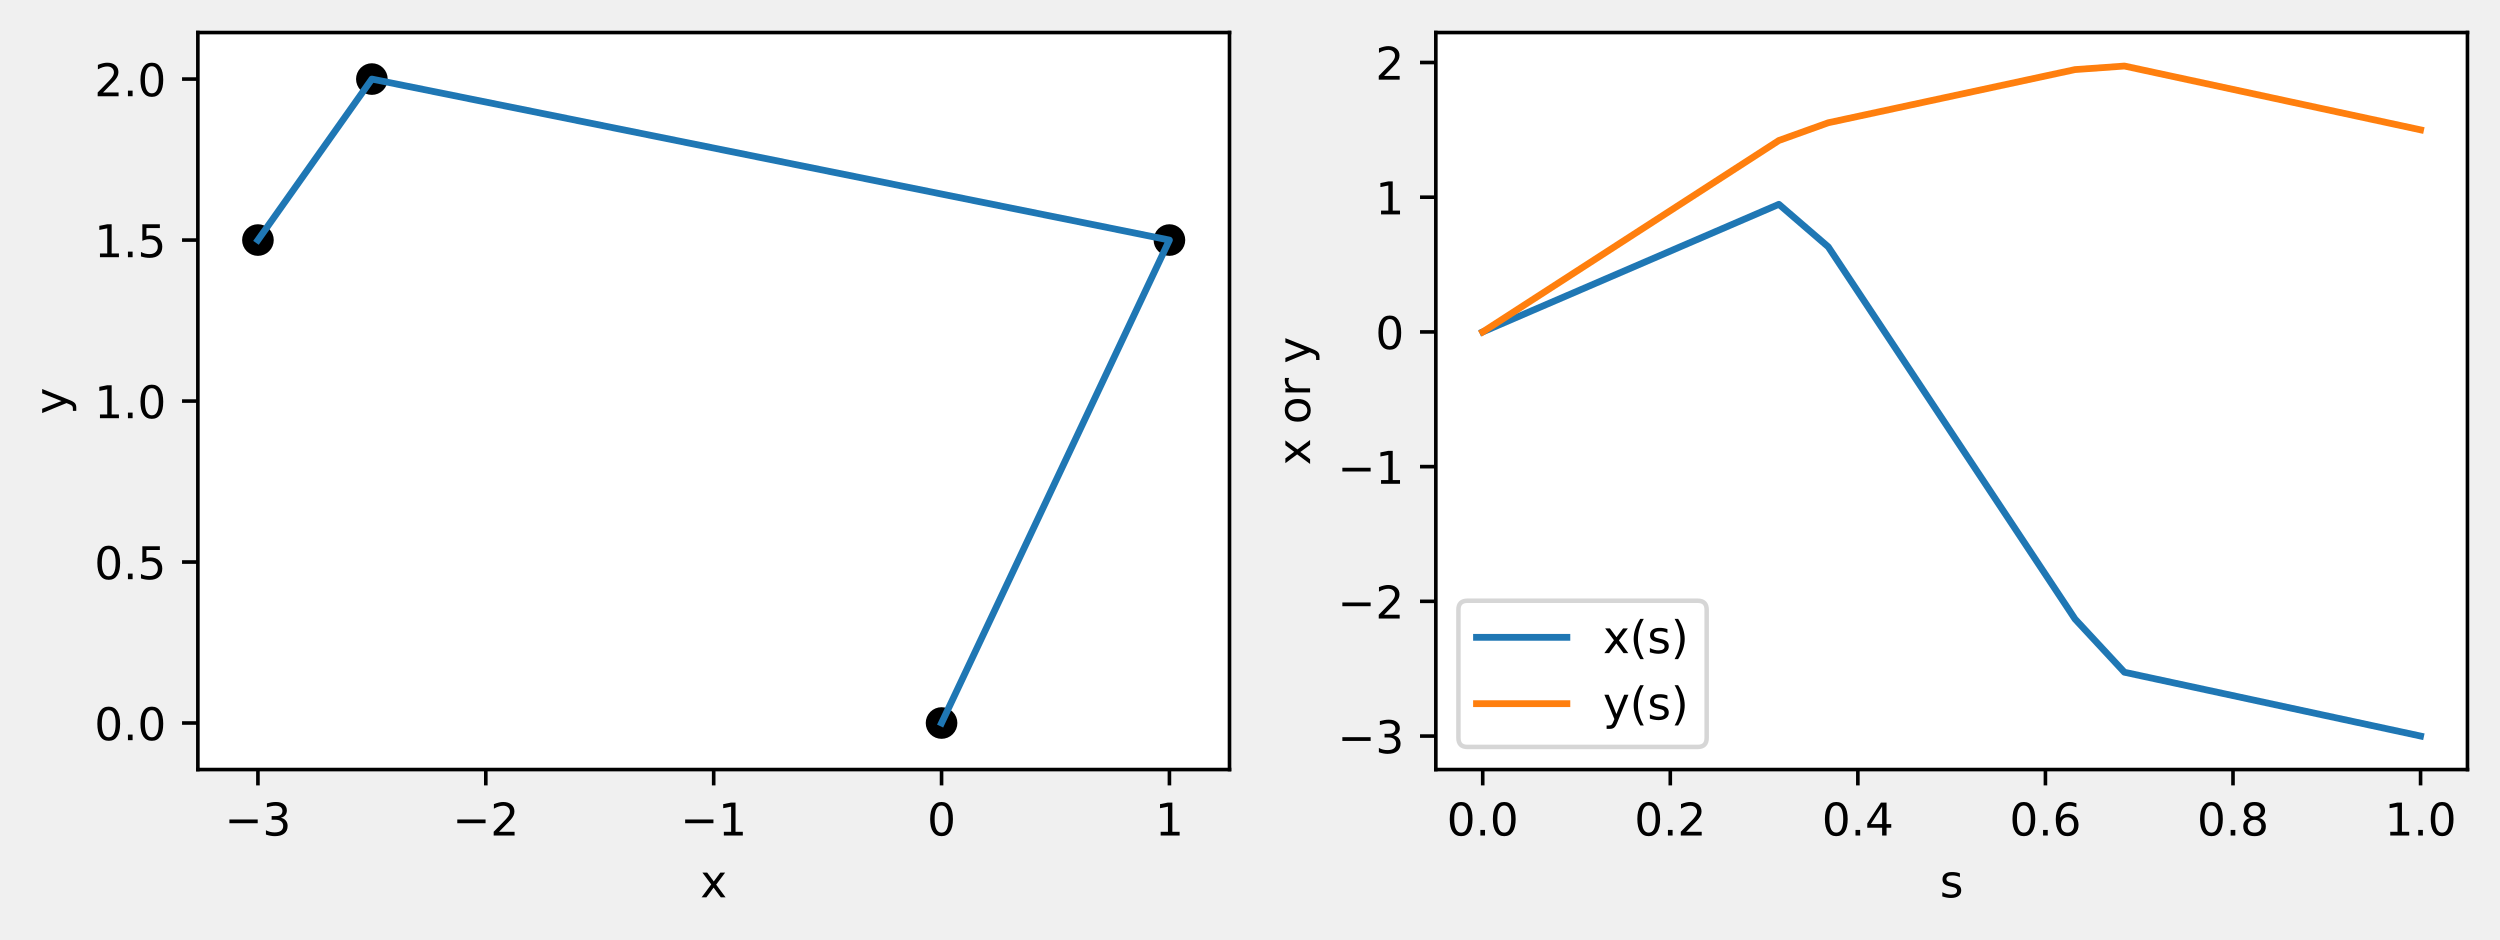
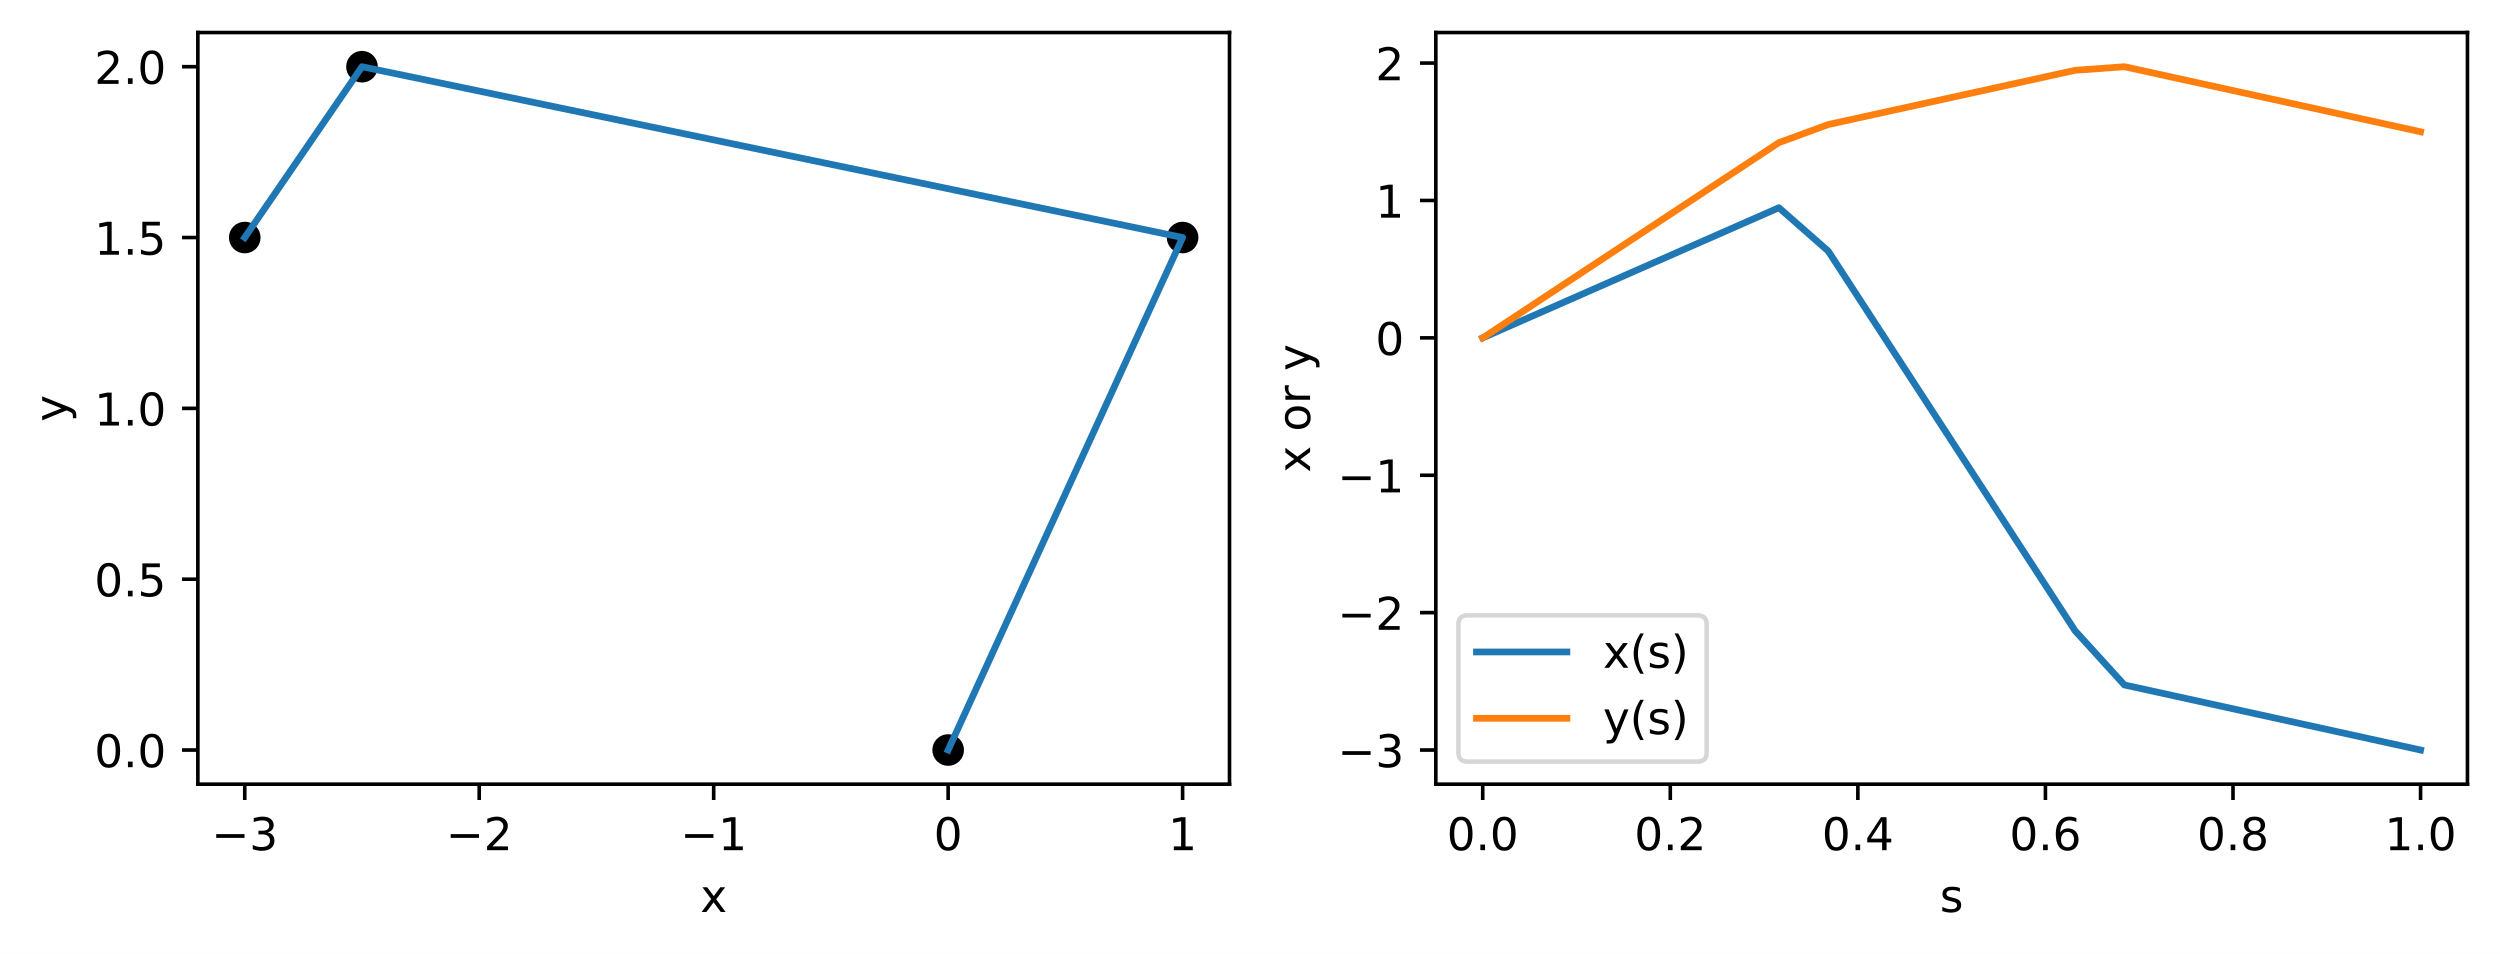
- <svg xmlns="http://www.w3.org/2000/svg" xmlns:xlink="http://www.w3.org/1999/xlink" height="207.836pt" version="1.1" viewBox="0 0 553.181 207.836" width="553.181pt">
+ <svg xmlns="http://www.w3.org/2000/svg" xmlns:xlink="http://www.w3.org/1999/xlink" width="553.181pt" height="211.076pt" viewBox="0 0 553.181 211.076" version="1.1">
  <defs>
-     <style type="text/css">
- *{stroke-linecap:butt;stroke-linejoin:round;}
-   </style>
+     <style type="text/css">*{stroke-linejoin: round; stroke-linecap: butt}</style>
  </defs>
  <g id="figure_1">
    <g id="patch_1">
-       <path d="M 0 207.836  L 553.181 207.836  L 553.181 0  L 0 0  z " style="fill:none;" />
+       <path d="M 0 211.076  L 553.181 211.076  L 553.181 0  L 0 0  z " style="fill: #ffffff" />
    </g>
    <g id="axes_1">
      <g id="patch_2">
-         <path d="M 43.781 170.28  L 272.054 170.28  L 272.054 7.2  L 43.781 7.2  z " style="fill:#ffffff;" />
+         <path d="M 43.781 173.52  L 272.054 173.52  L 272.054 7.2  L 43.781 7.2  z " style="fill: #ffffff" />
      </g>
      <g id="PathCollection_1">
        <defs>
-           <path d="M 0 3  C 0.796 3 1.559 2.684 2.121 2.121  C 2.684 1.559 3 0.796 3 0  C 3 -0.796 2.684 -1.559 2.121 -2.121  C 1.559 -2.684 0.796 -3 0 -3  C -0.796 -3 -1.559 -2.684 -2.121 -2.121  C -2.684 -1.559 -3 -0.796 -3 0  C -3 0.796 -2.684 1.559 -2.121 2.121  C -1.559 2.684 -0.796 3 0 3  z " id="m37e424d1fc" style="stroke:#000000;" />
+           <path id="ma2a7841dc5" d="M 0 3  C 0.796 3 1.559 2.684 2.121 2.121  C 2.684 1.559 3 0.796 3 0  C 3 -0.796 2.684 -1.559 2.121 -2.121  C 1.559 -2.684 0.796 -3 0 -3  C -0.796 -3 -1.559 -2.684 -2.121 -2.121  C -2.684 -1.559 -3 -0.796 -3 0  C -3 0.796 -2.684 1.559 -2.121 2.121  C -1.559 2.684 -0.796 3 0 3  z " style="stroke: #000000" />
        </defs>
-         <g clip-path="url(#p7d265a33b2)">
-           <use style="stroke:#000000;" x="208.34" xlink:href="#m37e424d1fc" y="159.984" />
-           <use style="stroke:#000000;" x="258.762" xlink:href="#m37e424d1fc" y="53.118" />
-           <use style="stroke:#000000;" x="82.284" xlink:href="#m37e424d1fc" y="17.496" />
-           <use style="stroke:#000000;" x="57.073" xlink:href="#m37e424d1fc" y="53.118" />
+         <g clip-path="url(#pcc281d1d67)">
+           <use xlink:href="#ma2a7841dc5" x="209.798" y="165.96" style="stroke: #000000" />
+           <use xlink:href="#ma2a7841dc5" x="261.678" y="52.56" style="stroke: #000000" />
+           <use xlink:href="#ma2a7841dc5" x="80.097" y="14.76" style="stroke: #000000" />
+           <use xlink:href="#ma2a7841dc5" x="54.157" y="52.56" style="stroke: #000000" />
        </g>
      </g>
      <g id="matplotlib.axis_1">
        <g id="xtick_1">
          <g id="line2d_1">
            <defs>
-               <path d="M 0 0  L 0 3.5  " id="mf4e2b5bff9" style="stroke:#000000;stroke-width:0.8;" />
-             </defs>
-             <g>
-               <use style="stroke:#000000;stroke-width:0.8;" x="57.073" xlink:href="#mf4e2b5bff9" y="170.28" />
+               <path id="m3ec7428c2c" d="M 0 0  L 0 3.5  " style="stroke: #000000; stroke-width: 0.8" />
+             </defs>
+             <g>
+               <use xlink:href="#m3ec7428c2c" x="54.157" y="173.52" style="stroke: #000000; stroke-width: 0.8" />
            </g>
          </g>
          <g id="text_1">
-             <defs>
-               <path d="M 10.594 35.5  L 73.188 35.5  L 73.188 27.203  L 10.594 27.203  z " id="DejaVuSans-8722" />
-               <path d="M 40.578 39.312  Q 47.656 37.797 51.625 33  Q 55.609 28.219 55.609 21.188  Q 55.609 10.406 48.188 4.484  Q 40.766 -1.422 27.094 -1.422  Q 22.516 -1.422 17.656 -0.516  Q 12.797 0.391 7.625 2.203  L 7.625 11.719  Q 11.719 9.328 16.594 8.109  Q 21.484 6.891 26.812 6.891  Q 36.078 6.891 40.938 10.547  Q 45.797 14.203 45.797 21.188  Q 45.797 27.641 41.281 31.266  Q 36.766 34.906 28.719 34.906  L 20.219 34.906  L 20.219 43.016  L 29.109 43.016  Q 36.375 43.016 40.234 45.922  Q 44.094 48.828 44.094 54.297  Q 44.094 59.906 40.109 62.906  Q 36.141 65.922 28.719 65.922  Q 24.656 65.922 20.016 65.031  Q 15.375 64.156 9.812 62.312  L 9.812 71.094  Q 15.438 72.656 20.344 73.438  Q 25.25 74.219 29.594 74.219  Q 40.828 74.219 47.359 69.109  Q 53.906 64.016 53.906 55.328  Q 53.906 49.266 50.438 45.094  Q 46.969 40.922 40.578 39.312  z " id="DejaVuSans-51" />
-             </defs>
-             <g transform="translate(49.70189 184.8784)scale(0.1 -0.1)">
-               <use xlink:href="#DejaVuSans-8722" />
-               <use x="83.789" xlink:href="#DejaVuSans-51" />
+             <g transform="translate(46.78619 188.1184) scale(0.1 -0.1)">
+               <defs>
+                 <path id="DejaVuSans-2212" d="M 678 2272  L 4684 2272  L 4684 1741  L 678 1741  L 678 2272  z " transform="scale(0.015625)" />
+                 <path id="DejaVuSans-33" d="M 2597 2516  Q 3050 2419 3304 2112  Q 3559 1806 3559 1356  Q 3559 666 3084 287  Q 2609 -91 1734 -91  Q 1441 -91 1130 -33  Q 819 25 488 141  L 488 750  Q 750 597 1062 519  Q 1375 441 1716 441  Q 2309 441 2620 675  Q 2931 909 2931 1356  Q 2931 1769 2642 2001  Q 2353 2234 1838 2234  L 1294 2234  L 1294 2753  L 1863 2753  Q 2328 2753 2575 2939  Q 2822 3125 2822 3475  Q 2822 3834 2567 4026  Q 2313 4219 1838 4219  Q 1578 4219 1281 4162  Q 984 4106 628 3988  L 628 4550  Q 988 4650 1302 4700  Q 1616 4750 1894 4750  Q 2613 4750 3031 4423  Q 3450 4097 3450 3541  Q 3450 3153 3228 2886  Q 3006 2619 2597 2516  z " transform="scale(0.015625)" />
+               </defs>
+               <use xlink:href="#DejaVuSans-2212" />
+               <use xlink:href="#DejaVuSans-33" x="83.789" />
            </g>
          </g>
        </g>
        <g id="xtick_2">
          <g id="line2d_2">
            <g>
-               <use style="stroke:#000000;stroke-width:0.8;" x="107.495" xlink:href="#mf4e2b5bff9" y="170.28" />
+               <use xlink:href="#m3ec7428c2c" x="106.037" y="173.52" style="stroke: #000000; stroke-width: 0.8" />
            </g>
          </g>
          <g id="text_2">
-             <defs>
-               <path d="M 19.188 8.297  L 53.609 8.297  L 53.609 0  L 7.328 0  L 7.328 8.297  Q 12.938 14.109 22.625 23.891  Q 32.328 33.688 34.812 36.531  Q 39.547 41.844 41.422 45.531  Q 43.312 49.219 43.312 52.781  Q 43.312 58.594 39.234 62.25  Q 35.156 65.922 28.609 65.922  Q 23.969 65.922 18.812 64.312  Q 13.672 62.703 7.812 59.422  L 7.812 69.391  Q 13.766 71.781 18.938 73  Q 24.125 74.219 28.422 74.219  Q 39.75 74.219 46.484 68.547  Q 53.219 62.891 53.219 53.422  Q 53.219 48.922 51.531 44.891  Q 49.859 40.875 45.406 35.406  Q 44.188 33.984 37.641 27.219  Q 31.109 20.453 19.188 8.297  z " id="DejaVuSans-50" />
-             </defs>
-             <g transform="translate(100.1242 184.8784)scale(0.1 -0.1)">
-               <use xlink:href="#DejaVuSans-8722" />
-               <use x="83.789" xlink:href="#DejaVuSans-50" />
+             <g transform="translate(98.66635 188.1184) scale(0.1 -0.1)">
+               <defs>
+                 <path id="DejaVuSans-32" d="M 1228 531  L 3431 531  L 3431 0  L 469 0  L 469 531  Q 828 903 1448 1529  Q 2069 2156 2228 2338  Q 2531 2678 2651 2914  Q 2772 3150 2772 3378  Q 2772 3750 2511 3984  Q 2250 4219 1831 4219  Q 1534 4219 1204 4116  Q 875 4013 500 3803  L 500 4441  Q 881 4594 1212 4672  Q 1544 4750 1819 4750  Q 2544 4750 2975 4387  Q 3406 4025 3406 3419  Q 3406 3131 3298 2873  Q 3191 2616 2906 2266  Q 2828 2175 2409 1742  Q 1991 1309 1228 531  z " transform="scale(0.015625)" />
+               </defs>
+               <use xlink:href="#DejaVuSans-2212" />
+               <use xlink:href="#DejaVuSans-32" x="83.789" />
            </g>
          </g>
        </g>
        <g id="xtick_3">
          <g id="line2d_3">
            <g>
-               <use style="stroke:#000000;stroke-width:0.8;" x="157.918" xlink:href="#mf4e2b5bff9" y="170.28" />
+               <use xlink:href="#m3ec7428c2c" x="157.918" y="173.52" style="stroke: #000000; stroke-width: 0.8" />
            </g>
          </g>
          <g id="text_3">
-             <defs>
-               <path d="M 12.406 8.297  L 28.516 8.297  L 28.516 63.922  L 10.984 60.406  L 10.984 69.391  L 28.422 72.906  L 38.281 72.906  L 38.281 8.297  L 54.391 8.297  L 54.391 0  L 12.406 0  z " id="DejaVuSans-49" />
-             </defs>
-             <g transform="translate(150.5465 184.8784)scale(0.1 -0.1)">
-               <use xlink:href="#DejaVuSans-8722" />
-               <use x="83.789" xlink:href="#DejaVuSans-49" />
+             <g transform="translate(150.5465 188.1184) scale(0.1 -0.1)">
+               <defs>
+                 <path id="DejaVuSans-31" d="M 794 531  L 1825 531  L 1825 4091  L 703 3866  L 703 4441  L 1819 4666  L 2450 4666  L 2450 531  L 3481 531  L 3481 0  L 794 0  L 794 531  z " transform="scale(0.015625)" />
+               </defs>
+               <use xlink:href="#DejaVuSans-2212" />
+               <use xlink:href="#DejaVuSans-31" x="83.789" />
            </g>
          </g>
        </g>
        <g id="xtick_4">
          <g id="line2d_4">
            <g>
-               <use style="stroke:#000000;stroke-width:0.8;" x="208.34" xlink:href="#mf4e2b5bff9" y="170.28" />
+               <use xlink:href="#m3ec7428c2c" x="209.798" y="173.52" style="stroke: #000000; stroke-width: 0.8" />
            </g>
          </g>
          <g id="text_4">
-             <defs>
-               <path d="M 31.781 66.406  Q 24.172 66.406 20.328 58.906  Q 16.5 51.422 16.5 36.375  Q 16.5 21.391 20.328 13.891  Q 24.172 6.391 31.781 6.391  Q 39.453 6.391 43.281 13.891  Q 47.125 21.391 47.125 36.375  Q 47.125 51.422 43.281 58.906  Q 39.453 66.406 31.781 66.406  z M 31.781 74.219  Q 44.047 74.219 50.516 64.516  Q 56.984 54.828 56.984 36.375  Q 56.984 17.969 50.516 8.266  Q 44.047 -1.422 31.781 -1.422  Q 19.531 -1.422 13.062 8.266  Q 6.594 17.969 6.594 36.375  Q 6.594 54.828 13.062 64.516  Q 19.531 74.219 31.781 74.219  z " id="DejaVuSans-48" />
-             </defs>
-             <g transform="translate(205.1587 184.8784)scale(0.1 -0.1)">
-               <use xlink:href="#DejaVuSans-48" />
+             <g transform="translate(206.6165 188.1184) scale(0.1 -0.1)">
+               <defs>
+                 <path id="DejaVuSans-30" d="M 2034 4250  Q 1547 4250 1301 3770  Q 1056 3291 1056 2328  Q 1056 1369 1301 889  Q 1547 409 2034 409  Q 2525 409 2770 889  Q 3016 1369 3016 2328  Q 3016 3291 2770 3770  Q 2525 4250 2034 4250  z M 2034 4750  Q 2819 4750 3233 4129  Q 3647 3509 3647 2328  Q 3647 1150 3233 529  Q 2819 -91 2034 -91  Q 1250 -91 836 529  Q 422 1150 422 2328  Q 422 3509 836 4129  Q 1250 4750 2034 4750  z " transform="scale(0.015625)" />
+               </defs>
+               <use xlink:href="#DejaVuSans-30" />
            </g>
          </g>
        </g>
        <g id="xtick_5">
          <g id="line2d_5">
            <g>
-               <use style="stroke:#000000;stroke-width:0.8;" x="258.762" xlink:href="#mf4e2b5bff9" y="170.28" />
+               <use xlink:href="#m3ec7428c2c" x="261.678" y="173.52" style="stroke: #000000; stroke-width: 0.8" />
            </g>
          </g>
          <g id="text_5">
-             <g transform="translate(255.581 184.8784)scale(0.1 -0.1)">
-               <use xlink:href="#DejaVuSans-49" />
+             <g transform="translate(258.4967 188.1184) scale(0.1 -0.1)">
+               <use xlink:href="#DejaVuSans-31" />
            </g>
          </g>
        </g>
        <g id="text_6">
-           <defs>
-             <path d="M 54.891 54.688  L 35.109 28.078  L 55.906 0  L 45.312 0  L 29.391 21.484  L 13.484 0  L 2.875 0  L 24.125 28.609  L 4.688 54.688  L 15.281 54.688  L 29.781 35.203  L 44.281 54.688  z " id="DejaVuSans-120" />
-           </defs>
-           <g transform="translate(154.9582 198.5566)scale(0.1 -0.1)">
-             <use xlink:href="#DejaVuSans-120" />
+           <g transform="translate(154.9582 201.7966) scale(0.1 -0.1)">
+             <defs>
+               <path id="DejaVuSans-78" d="M 3513 3500  L 2247 1797  L 3578 0  L 2900 0  L 1881 1375  L 863 0  L 184 0  L 1544 1831  L 300 3500  L 978 3500  L 1906 2253  L 2834 3500  L 3513 3500  z " transform="scale(0.015625)" />
+             </defs>
+             <use xlink:href="#DejaVuSans-78" />
          </g>
        </g>
      </g>
      <g id="matplotlib.axis_2">
        <g id="ytick_1">
          <g id="line2d_6">
            <defs>
-               <path d="M 0 0  L -3.5 0  " id="m9a346ccfd7" style="stroke:#000000;stroke-width:0.8;" />
-             </defs>
-             <g>
-               <use style="stroke:#000000;stroke-width:0.8;" x="43.781" xlink:href="#m9a346ccfd7" y="159.984" />
+               <path id="m998af1c665" d="M 0 0  L -3.5 0  " style="stroke: #000000; stroke-width: 0.8" />
+             </defs>
+             <g>
+               <use xlink:href="#m998af1c665" x="43.781" y="165.96" style="stroke: #000000; stroke-width: 0.8" />
            </g>
          </g>
          <g id="text_7">
-             <defs>
-               <path d="M 10.688 12.406  L 21 12.406  L 21 0  L 10.688 0  z " id="DejaVuSans-46" />
-             </defs>
-             <g transform="translate(20.87813 163.7832)scale(0.1 -0.1)">
-               <use xlink:href="#DejaVuSans-48" />
-               <use x="63.623" xlink:href="#DejaVuSans-46" />
-               <use x="95.41" xlink:href="#DejaVuSans-48" />
+             <g transform="translate(20.87813 169.7592) scale(0.1 -0.1)">
+               <defs>
+                 <path id="DejaVuSans-2e" d="M 684 794  L 1344 794  L 1344 0  L 684 0  L 684 794  z " transform="scale(0.015625)" />
+               </defs>
+               <use xlink:href="#DejaVuSans-30" />
+               <use xlink:href="#DejaVuSans-2e" x="63.623" />
+               <use xlink:href="#DejaVuSans-30" x="95.41" />
            </g>
          </g>
        </g>
        <g id="ytick_2">
          <g id="line2d_7">
            <g>
-               <use style="stroke:#000000;stroke-width:0.8;" x="43.781" xlink:href="#m9a346ccfd7" y="124.362" />
+               <use xlink:href="#m998af1c665" x="43.781" y="128.16" style="stroke: #000000; stroke-width: 0.8" />
            </g>
          </g>
          <g id="text_8">
-             <defs>
-               <path d="M 10.797 72.906  L 49.516 72.906  L 49.516 64.594  L 19.828 64.594  L 19.828 46.734  Q 21.969 47.469 24.109 47.828  Q 26.266 48.188 28.422 48.188  Q 40.625 48.188 47.75 41.5  Q 54.891 34.812 54.891 23.391  Q 54.891 11.625 47.562 5.094  Q 40.234 -1.422 26.906 -1.422  Q 22.312 -1.422 17.547 -0.641  Q 12.797 0.141 7.719 1.703  L 7.719 11.625  Q 12.109 9.234 16.797 8.062  Q 21.484 6.891 26.703 6.891  Q 35.156 6.891 40.078 11.328  Q 45.016 15.766 45.016 23.391  Q 45.016 31 40.078 35.438  Q 35.156 39.891 26.703 39.891  Q 22.75 39.891 18.812 39.016  Q 14.891 38.141 10.797 36.281  z " id="DejaVuSans-53" />
-             </defs>
-             <g transform="translate(20.87813 128.1612)scale(0.1 -0.1)">
-               <use xlink:href="#DejaVuSans-48" />
-               <use x="63.623" xlink:href="#DejaVuSans-46" />
-               <use x="95.41" xlink:href="#DejaVuSans-53" />
+             <g transform="translate(20.87813 131.9592) scale(0.1 -0.1)">
+               <defs>
+                 <path id="DejaVuSans-35" d="M 691 4666  L 3169 4666  L 3169 4134  L 1269 4134  L 1269 2991  Q 1406 3038 1543 3061  Q 1681 3084 1819 3084  Q 2600 3084 3056 2656  Q 3513 2228 3513 1497  Q 3513 744 3044 326  Q 2575 -91 1722 -91  Q 1428 -91 1123 -41  Q 819 9 494 109  L 494 744  Q 775 591 1075 516  Q 1375 441 1709 441  Q 2250 441 2565 725  Q 2881 1009 2881 1497  Q 2881 1984 2565 2268  Q 2250 2553 1709 2553  Q 1456 2553 1204 2497  Q 953 2441 691 2322  L 691 4666  z " transform="scale(0.015625)" />
+               </defs>
+               <use xlink:href="#DejaVuSans-30" />
+               <use xlink:href="#DejaVuSans-2e" x="63.623" />
+               <use xlink:href="#DejaVuSans-35" x="95.41" />
            </g>
          </g>
        </g>
        <g id="ytick_3">
          <g id="line2d_8">
            <g>
-               <use style="stroke:#000000;stroke-width:0.8;" x="43.781" xlink:href="#m9a346ccfd7" y="88.74" />
+               <use xlink:href="#m998af1c665" x="43.781" y="90.36" style="stroke: #000000; stroke-width: 0.8" />
            </g>
          </g>
          <g id="text_9">
-             <g transform="translate(20.87813 92.53922)scale(0.1 -0.1)">
-               <use xlink:href="#DejaVuSans-49" />
-               <use x="63.623" xlink:href="#DejaVuSans-46" />
-               <use x="95.41" xlink:href="#DejaVuSans-48" />
+             <g transform="translate(20.87813 94.15922) scale(0.1 -0.1)">
+               <use xlink:href="#DejaVuSans-31" />
+               <use xlink:href="#DejaVuSans-2e" x="63.623" />
+               <use xlink:href="#DejaVuSans-30" x="95.41" />
            </g>
          </g>
        </g>
        <g id="ytick_4">
          <g id="line2d_9">
            <g>
-               <use style="stroke:#000000;stroke-width:0.8;" x="43.781" xlink:href="#m9a346ccfd7" y="53.118" />
+               <use xlink:href="#m998af1c665" x="43.781" y="52.56" style="stroke: #000000; stroke-width: 0.8" />
            </g>
          </g>
          <g id="text_10">
-             <g transform="translate(20.87813 56.91724)scale(0.1 -0.1)">
-               <use xlink:href="#DejaVuSans-49" />
-               <use x="63.623" xlink:href="#DejaVuSans-46" />
-               <use x="95.41" xlink:href="#DejaVuSans-53" />
+             <g transform="translate(20.87813 56.35922) scale(0.1 -0.1)">
+               <use xlink:href="#DejaVuSans-31" />
+               <use xlink:href="#DejaVuSans-2e" x="63.623" />
+               <use xlink:href="#DejaVuSans-35" x="95.41" />
            </g>
          </g>
        </g>
        <g id="ytick_5">
          <g id="line2d_10">
            <g>
-               <use style="stroke:#000000;stroke-width:0.8;" x="43.781" xlink:href="#m9a346ccfd7" y="17.496" />
+               <use xlink:href="#m998af1c665" x="43.781" y="14.76" style="stroke: #000000; stroke-width: 0.8" />
            </g>
          </g>
          <g id="text_11">
-             <g transform="translate(20.87813 21.29526)scale(0.1 -0.1)">
-               <use xlink:href="#DejaVuSans-50" />
-               <use x="63.623" xlink:href="#DejaVuSans-46" />
-               <use x="95.41" xlink:href="#DejaVuSans-48" />
+             <g transform="translate(20.87813 18.55922) scale(0.1 -0.1)">
+               <use xlink:href="#DejaVuSans-32" />
+               <use xlink:href="#DejaVuSans-2e" x="63.623" />
+               <use xlink:href="#DejaVuSans-30" x="95.41" />
            </g>
          </g>
        </g>
        <g id="text_12">
-           <defs>
-             <path d="M 32.172 -5.078  Q 28.375 -14.844 24.75 -17.812  Q 21.141 -20.797 15.094 -20.797  L 7.906 -20.797  L 7.906 -13.281  L 13.188 -13.281  Q 16.891 -13.281 18.938 -11.516  Q 21 -9.766 23.484 -3.219  L 25.094 0.875  L 2.984 54.688  L 12.5 54.688  L 29.594 11.922  L 46.688 54.688  L 56.203 54.688  z " id="DejaVuSans-121" />
-           </defs>
-           <g transform="translate(14.79844 91.69938)rotate(-90)scale(0.1 -0.1)">
-             <use xlink:href="#DejaVuSans-121" />
+           <g transform="translate(14.79844 93.31937) rotate(-90) scale(0.1 -0.1)">
+             <defs>
+               <path id="DejaVuSans-79" d="M 2059 -325  Q 1816 -950 1584 -1140  Q 1353 -1331 966 -1331  L 506 -1331  L 506 -850  L 844 -850  Q 1081 -850 1212 -737  Q 1344 -625 1503 -206  L 1606 56  L 191 3500  L 800 3500  L 1894 763  L 2988 3500  L 3597 3500  L 2059 -325  z " transform="scale(0.015625)" />
+             </defs>
+             <use xlink:href="#DejaVuSans-79" />
          </g>
        </g>
      </g>
      <g id="line2d_11">
-         <path clip-path="url(#p7d265a33b2)" d="M 208.34 159.984  L 258.762 53.118  L 82.284 17.496  L 57.073 53.118  " style="fill:none;stroke:#1f77b4;stroke-linecap:square;stroke-width:1.5;" />
+         <path d="M 209.798 165.96  L 261.678 52.56  L 80.097 14.76  L 54.157 52.56  " clip-path="url(#pcc281d1d67)" style="fill: none; stroke: #1f77b4; stroke-width: 1.5; stroke-linecap: square" />
      </g>
      <g id="patch_3">
-         <path d="M 43.781 170.28  L 43.781 7.2  " style="fill:none;stroke:#000000;stroke-linecap:square;stroke-linejoin:miter;stroke-width:0.8;" />
+         <path d="M 43.781 173.52  L 43.781 7.2  " style="fill: none; stroke: #000000; stroke-width: 0.8; stroke-linejoin: miter; stroke-linecap: square" />
      </g>
      <g id="patch_4">
-         <path d="M 272.054 170.28  L 272.054 7.2  " style="fill:none;stroke:#000000;stroke-linecap:square;stroke-linejoin:miter;stroke-width:0.8;" />
+         <path d="M 272.054 173.52  L 272.054 7.2  " style="fill: none; stroke: #000000; stroke-width: 0.8; stroke-linejoin: miter; stroke-linecap: square" />
      </g>
      <g id="patch_5">
-         <path d="M 43.781 170.28  L 272.054 170.28  " style="fill:none;stroke:#000000;stroke-linecap:square;stroke-linejoin:miter;stroke-width:0.8;" />
+         <path d="M 43.781 173.52  L 272.054 173.52  " style="fill: none; stroke: #000000; stroke-width: 0.8; stroke-linejoin: miter; stroke-linecap: square" />
      </g>
      <g id="patch_6">
-         <path d="M 43.781 7.2  L 272.054 7.2  " style="fill:none;stroke:#000000;stroke-linecap:square;stroke-linejoin:miter;stroke-width:0.8;" />
+         <path d="M 43.781 7.2  L 272.054 7.2  " style="fill: none; stroke: #000000; stroke-width: 0.8; stroke-linejoin: miter; stroke-linecap: square" />
      </g>
    </g>
    <g id="axes_2">
      <g id="patch_7">
-         <path d="M 317.709 170.28  L 545.981 170.28  L 545.981 7.2  L 317.709 7.2  z " style="fill:#ffffff;" />
+         <path d="M 317.709 173.52  L 545.981 173.52  L 545.981 7.2  L 317.709 7.2  z " style="fill: #ffffff" />
      </g>
      <g id="matplotlib.axis_3">
        <g id="xtick_6">
          <g id="line2d_12">
            <g>
-               <use style="stroke:#000000;stroke-width:0.8;" x="328.085" xlink:href="#mf4e2b5bff9" y="170.28" />
+               <use xlink:href="#m3ec7428c2c" x="328.085" y="173.52" style="stroke: #000000; stroke-width: 0.8" />
            </g>
          </g>
          <g id="text_13">
-             <g transform="translate(320.133 184.8784)scale(0.1 -0.1)">
-               <use xlink:href="#DejaVuSans-48" />
-               <use x="63.623" xlink:href="#DejaVuSans-46" />
-               <use x="95.41" xlink:href="#DejaVuSans-48" />
+             <g transform="translate(320.133 188.1184) scale(0.1 -0.1)">
+               <use xlink:href="#DejaVuSans-30" />
+               <use xlink:href="#DejaVuSans-2e" x="63.623" />
+               <use xlink:href="#DejaVuSans-30" x="95.41" />
            </g>
          </g>
        </g>
        <g id="xtick_7">
          <g id="line2d_13">
            <g>
-               <use style="stroke:#000000;stroke-width:0.8;" x="369.589" xlink:href="#mf4e2b5bff9" y="170.28" />
+               <use xlink:href="#m3ec7428c2c" x="369.589" y="173.52" style="stroke: #000000; stroke-width: 0.8" />
            </g>
          </g>
          <g id="text_14">
-             <g transform="translate(361.6371 184.8784)scale(0.1 -0.1)">
-               <use xlink:href="#DejaVuSans-48" />
-               <use x="63.623" xlink:href="#DejaVuSans-46" />
-               <use x="95.41" xlink:href="#DejaVuSans-50" />
+             <g transform="translate(361.6371 188.1184) scale(0.1 -0.1)">
+               <use xlink:href="#DejaVuSans-30" />
+               <use xlink:href="#DejaVuSans-2e" x="63.623" />
+               <use xlink:href="#DejaVuSans-32" x="95.41" />
            </g>
          </g>
        </g>
        <g id="xtick_8">
          <g id="line2d_14">
            <g>
-               <use style="stroke:#000000;stroke-width:0.8;" x="411.093" xlink:href="#mf4e2b5bff9" y="170.28" />
+               <use xlink:href="#m3ec7428c2c" x="411.093" y="173.52" style="stroke: #000000; stroke-width: 0.8" />
            </g>
          </g>
          <g id="text_15">
-             <defs>
-               <path d="M 37.797 64.312  L 12.891 25.391  L 37.797 25.391  z M 35.203 72.906  L 47.609 72.906  L 47.609 25.391  L 58.016 25.391  L 58.016 17.188  L 47.609 17.188  L 47.609 0  L 37.797 0  L 37.797 17.188  L 4.891 17.188  L 4.891 26.703  z " id="DejaVuSans-52" />
-             </defs>
-             <g transform="translate(403.1413 184.8784)scale(0.1 -0.1)">
-               <use xlink:href="#DejaVuSans-48" />
-               <use x="63.623" xlink:href="#DejaVuSans-46" />
-               <use x="95.41" xlink:href="#DejaVuSans-52" />
+             <g transform="translate(403.1413 188.1184) scale(0.1 -0.1)">
+               <defs>
+                 <path id="DejaVuSans-34" d="M 2419 4116  L 825 1625  L 2419 1625  L 2419 4116  z M 2253 4666  L 3047 4666  L 3047 1625  L 3713 1625  L 3713 1100  L 3047 1100  L 3047 0  L 2419 0  L 2419 1100  L 313 1100  L 313 1709  L 2253 4666  z " transform="scale(0.015625)" />
+               </defs>
+               <use xlink:href="#DejaVuSans-30" />
+               <use xlink:href="#DejaVuSans-2e" x="63.623" />
+               <use xlink:href="#DejaVuSans-34" x="95.41" />
            </g>
          </g>
        </g>
        <g id="xtick_9">
          <g id="line2d_15">
            <g>
-               <use style="stroke:#000000;stroke-width:0.8;" x="452.597" xlink:href="#mf4e2b5bff9" y="170.28" />
+               <use xlink:href="#m3ec7428c2c" x="452.597" y="173.52" style="stroke: #000000; stroke-width: 0.8" />
            </g>
          </g>
          <g id="text_16">
-             <defs>
-               <path d="M 33.016 40.375  Q 26.375 40.375 22.484 35.828  Q 18.609 31.297 18.609 23.391  Q 18.609 15.531 22.484 10.953  Q 26.375 6.391 33.016 6.391  Q 39.656 6.391 43.531 10.953  Q 47.406 15.531 47.406 23.391  Q 47.406 31.297 43.531 35.828  Q 39.656 40.375 33.016 40.375  z M 52.594 71.297  L 52.594 62.312  Q 48.875 64.062 45.094 64.984  Q 41.312 65.922 37.594 65.922  Q 27.828 65.922 22.672 59.328  Q 17.531 52.734 16.797 39.406  Q 19.672 43.656 24.016 45.922  Q 28.375 48.188 33.594 48.188  Q 44.578 48.188 50.953 41.516  Q 57.328 34.859 57.328 23.391  Q 57.328 12.156 50.688 5.359  Q 44.047 -1.422 33.016 -1.422  Q 20.359 -1.422 13.672 8.266  Q 6.984 17.969 6.984 36.375  Q 6.984 53.656 15.188 63.938  Q 23.391 74.219 37.203 74.219  Q 40.922 74.219 44.703 73.484  Q 48.484 72.75 52.594 71.297  z " id="DejaVuSans-54" />
-             </defs>
-             <g transform="translate(444.6454 184.8784)scale(0.1 -0.1)">
-               <use xlink:href="#DejaVuSans-48" />
-               <use x="63.623" xlink:href="#DejaVuSans-46" />
-               <use x="95.41" xlink:href="#DejaVuSans-54" />
+             <g transform="translate(444.6454 188.1184) scale(0.1 -0.1)">
+               <defs>
+                 <path id="DejaVuSans-36" d="M 2113 2584  Q 1688 2584 1439 2293  Q 1191 2003 1191 1497  Q 1191 994 1439 701  Q 1688 409 2113 409  Q 2538 409 2786 701  Q 3034 994 3034 1497  Q 3034 2003 2786 2293  Q 2538 2584 2113 2584  z M 3366 4563  L 3366 3988  Q 3128 4100 2886 4159  Q 2644 4219 2406 4219  Q 1781 4219 1451 3797  Q 1122 3375 1075 2522  Q 1259 2794 1537 2939  Q 1816 3084 2150 3084  Q 2853 3084 3261 2657  Q 3669 2231 3669 1497  Q 3669 778 3244 343  Q 2819 -91 2113 -91  Q 1303 -91 875 529  Q 447 1150 447 2328  Q 447 3434 972 4092  Q 1497 4750 2381 4750  Q 2619 4750 2861 4703  Q 3103 4656 3366 4563  z " transform="scale(0.015625)" />
+               </defs>
+               <use xlink:href="#DejaVuSans-30" />
+               <use xlink:href="#DejaVuSans-2e" x="63.623" />
+               <use xlink:href="#DejaVuSans-36" x="95.41" />
            </g>
          </g>
        </g>
        <g id="xtick_10">
          <g id="line2d_16">
            <g>
-               <use style="stroke:#000000;stroke-width:0.8;" x="494.101" xlink:href="#mf4e2b5bff9" y="170.28" />
+               <use xlink:href="#m3ec7428c2c" x="494.101" y="173.52" style="stroke: #000000; stroke-width: 0.8" />
            </g>
          </g>
          <g id="text_17">
-             <defs>
-               <path d="M 31.781 34.625  Q 24.75 34.625 20.719 30.859  Q 16.703 27.094 16.703 20.516  Q 16.703 13.922 20.719 10.156  Q 24.75 6.391 31.781 6.391  Q 38.812 6.391 42.859 10.172  Q 46.922 13.969 46.922 20.516  Q 46.922 27.094 42.891 30.859  Q 38.875 34.625 31.781 34.625  z M 21.922 38.812  Q 15.578 40.375 12.031 44.719  Q 8.5 49.078 8.5 55.328  Q 8.5 64.062 14.719 69.141  Q 20.953 74.219 31.781 74.219  Q 42.672 74.219 48.875 69.141  Q 55.078 64.062 55.078 55.328  Q 55.078 49.078 51.531 44.719  Q 48 40.375 41.703 38.812  Q 48.828 37.156 52.797 32.312  Q 56.781 27.484 56.781 20.516  Q 56.781 9.906 50.312 4.234  Q 43.844 -1.422 31.781 -1.422  Q 19.734 -1.422 13.25 4.234  Q 6.781 9.906 6.781 20.516  Q 6.781 27.484 10.781 32.312  Q 14.797 37.156 21.922 38.812  z M 18.312 54.391  Q 18.312 48.734 21.844 45.562  Q 25.391 42.391 31.781 42.391  Q 38.141 42.391 41.719 45.562  Q 45.312 48.734 45.312 54.391  Q 45.312 60.062 41.719 63.234  Q 38.141 66.406 31.781 66.406  Q 25.391 66.406 21.844 63.234  Q 18.312 60.062 18.312 54.391  z " id="DejaVuSans-56" />
-             </defs>
-             <g transform="translate(486.1495 184.8784)scale(0.1 -0.1)">
-               <use xlink:href="#DejaVuSans-48" />
-               <use x="63.623" xlink:href="#DejaVuSans-46" />
-               <use x="95.41" xlink:href="#DejaVuSans-56" />
+             <g transform="translate(486.1495 188.1184) scale(0.1 -0.1)">
+               <defs>
+                 <path id="DejaVuSans-38" d="M 2034 2216  Q 1584 2216 1326 1975  Q 1069 1734 1069 1313  Q 1069 891 1326 650  Q 1584 409 2034 409  Q 2484 409 2743 651  Q 3003 894 3003 1313  Q 3003 1734 2745 1975  Q 2488 2216 2034 2216  z M 1403 2484  Q 997 2584 770 2862  Q 544 3141 544 3541  Q 544 4100 942 4425  Q 1341 4750 2034 4750  Q 2731 4750 3128 4425  Q 3525 4100 3525 3541  Q 3525 3141 3298 2862  Q 3072 2584 2669 2484  Q 3125 2378 3379 2068  Q 3634 1759 3634 1313  Q 3634 634 3220 271  Q 2806 -91 2034 -91  Q 1263 -91 848 271  Q 434 634 434 1313  Q 434 1759 690 2068  Q 947 2378 1403 2484  z M 1172 3481  Q 1172 3119 1398 2916  Q 1625 2713 2034 2713  Q 2441 2713 2670 2916  Q 2900 3119 2900 3481  Q 2900 3844 2670 4047  Q 2441 4250 2034 4250  Q 1625 4250 1398 4047  Q 1172 3844 1172 3481  z " transform="scale(0.015625)" />
+               </defs>
+               <use xlink:href="#DejaVuSans-30" />
+               <use xlink:href="#DejaVuSans-2e" x="63.623" />
+               <use xlink:href="#DejaVuSans-38" x="95.41" />
            </g>
          </g>
        </g>
        <g id="xtick_11">
          <g id="line2d_17">
            <g>
-               <use style="stroke:#000000;stroke-width:0.8;" x="535.605" xlink:href="#mf4e2b5bff9" y="170.28" />
+               <use xlink:href="#m3ec7428c2c" x="535.605" y="173.52" style="stroke: #000000; stroke-width: 0.8" />
            </g>
          </g>
          <g id="text_18">
-             <g transform="translate(527.6537 184.8784)scale(0.1 -0.1)">
-               <use xlink:href="#DejaVuSans-49" />
-               <use x="63.623" xlink:href="#DejaVuSans-46" />
-               <use x="95.41" xlink:href="#DejaVuSans-48" />
+             <g transform="translate(527.6537 188.1184) scale(0.1 -0.1)">
+               <use xlink:href="#DejaVuSans-31" />
+               <use xlink:href="#DejaVuSans-2e" x="63.623" />
+               <use xlink:href="#DejaVuSans-30" x="95.41" />
            </g>
          </g>
        </g>
        <g id="text_19">
-           <defs>
-             <path d="M 44.281 53.078  L 44.281 44.578  Q 40.484 46.531 36.375 47.5  Q 32.281 48.484 27.875 48.484  Q 21.188 48.484 17.844 46.438  Q 14.5 44.391 14.5 40.281  Q 14.5 37.156 16.891 35.375  Q 19.281 33.594 26.516 31.984  L 29.594 31.297  Q 39.156 29.25 43.188 25.516  Q 47.219 21.781 47.219 15.094  Q 47.219 7.469 41.188 3.016  Q 35.156 -1.422 24.609 -1.422  Q 20.219 -1.422 15.453 -0.562  Q 10.688 0.297 5.422 2  L 5.422 11.281  Q 10.406 8.688 15.234 7.391  Q 20.062 6.109 24.812 6.109  Q 31.156 6.109 34.562 8.281  Q 37.984 10.453 37.984 14.406  Q 37.984 18.062 35.516 20.016  Q 33.062 21.969 24.703 23.781  L 21.578 24.516  Q 13.234 26.266 9.516 29.906  Q 5.812 33.547 5.812 39.891  Q 5.812 47.609 11.281 51.797  Q 16.75 56 26.812 56  Q 31.781 56 36.172 55.266  Q 40.578 54.547 44.281 53.078  z " id="DejaVuSans-115" />
-           </defs>
-           <g transform="translate(429.2402 198.5566)scale(0.1 -0.1)">
-             <use xlink:href="#DejaVuSans-115" />
+           <g transform="translate(429.2402 201.7966) scale(0.1 -0.1)">
+             <defs>
+               <path id="DejaVuSans-73" d="M 2834 3397  L 2834 2853  Q 2591 2978 2328 3040  Q 2066 3103 1784 3103  Q 1356 3103 1142 2972  Q 928 2841 928 2578  Q 928 2378 1081 2264  Q 1234 2150 1697 2047  L 1894 2003  Q 2506 1872 2764 1633  Q 3022 1394 3022 966  Q 3022 478 2636 193  Q 2250 -91 1575 -91  Q 1294 -91 989 -36  Q 684 19 347 128  L 347 722  Q 666 556 975 473  Q 1284 391 1588 391  Q 1994 391 2212 530  Q 2431 669 2431 922  Q 2431 1156 2273 1281  Q 2116 1406 1581 1522  L 1381 1569  Q 847 1681 609 1914  Q 372 2147 372 2553  Q 372 3047 722 3315  Q 1072 3584 1716 3584  Q 2034 3584 2315 3537  Q 2597 3491 2834 3397  z " transform="scale(0.015625)" />
+             </defs>
+             <use xlink:href="#DejaVuSans-73" />
          </g>
        </g>
      </g>
      <g id="matplotlib.axis_4">
        <g id="ytick_6">
          <g id="line2d_18">
            <g>
-               <use style="stroke:#000000;stroke-width:0.8;" x="317.709" xlink:href="#m9a346ccfd7" y="162.867" />
+               <use xlink:href="#m998af1c665" x="317.709" y="165.96" style="stroke: #000000; stroke-width: 0.8" />
            </g>
          </g>
          <g id="text_20">
-             <g transform="translate(295.9663 166.6665)scale(0.1 -0.1)">
-               <use xlink:href="#DejaVuSans-8722" />
-               <use x="83.789" xlink:href="#DejaVuSans-51" />
+             <g transform="translate(295.9663 169.7592) scale(0.1 -0.1)">
+               <use xlink:href="#DejaVuSans-2212" />
+               <use xlink:href="#DejaVuSans-33" x="83.789" />
            </g>
          </g>
        </g>
        <g id="ytick_7">
          <g id="line2d_19">
            <g>
-               <use style="stroke:#000000;stroke-width:0.8;" x="317.709" xlink:href="#m9a346ccfd7" y="133.059" />
+               <use xlink:href="#m998af1c665" x="317.709" y="135.56" style="stroke: #000000; stroke-width: 0.8" />
            </g>
          </g>
          <g id="text_21">
-             <g transform="translate(295.9663 136.8587)scale(0.1 -0.1)">
-               <use xlink:href="#DejaVuSans-8722" />
-               <use x="83.789" xlink:href="#DejaVuSans-50" />
+             <g transform="translate(295.9663 139.3592) scale(0.1 -0.1)">
+               <use xlink:href="#DejaVuSans-2212" />
+               <use xlink:href="#DejaVuSans-32" x="83.789" />
            </g>
          </g>
        </g>
        <g id="ytick_8">
          <g id="line2d_20">
            <g>
-               <use style="stroke:#000000;stroke-width:0.8;" x="317.709" xlink:href="#m9a346ccfd7" y="103.252" />
+               <use xlink:href="#m998af1c665" x="317.709" y="105.16" style="stroke: #000000; stroke-width: 0.8" />
            </g>
          </g>
          <g id="text_22">
-             <g transform="translate(295.9663 107.0509)scale(0.1 -0.1)">
-               <use xlink:href="#DejaVuSans-8722" />
-               <use x="83.789" xlink:href="#DejaVuSans-49" />
+             <g transform="translate(295.9663 108.9592) scale(0.1 -0.1)">
+               <use xlink:href="#DejaVuSans-2212" />
+               <use xlink:href="#DejaVuSans-31" x="83.789" />
            </g>
          </g>
        </g>
        <g id="ytick_9">
          <g id="line2d_21">
            <g>
-               <use style="stroke:#000000;stroke-width:0.8;" x="317.709" xlink:href="#m9a346ccfd7" y="73.444" />
+               <use xlink:href="#m998af1c665" x="317.709" y="74.76" style="stroke: #000000; stroke-width: 0.8" />
            </g>
          </g>
          <g id="text_23">
-             <g transform="translate(304.346 77.24312)scale(0.1 -0.1)">
-               <use xlink:href="#DejaVuSans-48" />
+             <g transform="translate(304.346 78.55922) scale(0.1 -0.1)">
+               <use xlink:href="#DejaVuSans-30" />
            </g>
          </g>
        </g>
        <g id="ytick_10">
          <g id="line2d_22">
            <g>
-               <use style="stroke:#000000;stroke-width:0.8;" x="317.709" xlink:href="#m9a346ccfd7" y="43.636" />
+               <use xlink:href="#m998af1c665" x="317.709" y="44.36" style="stroke: #000000; stroke-width: 0.8" />
            </g>
          </g>
          <g id="text_24">
-             <g transform="translate(304.346 47.43532)scale(0.1 -0.1)">
-               <use xlink:href="#DejaVuSans-49" />
+             <g transform="translate(304.346 48.15922) scale(0.1 -0.1)">
+               <use xlink:href="#DejaVuSans-31" />
            </g>
          </g>
        </g>
        <g id="ytick_11">
          <g id="line2d_23">
            <g>
-               <use style="stroke:#000000;stroke-width:0.8;" x="317.709" xlink:href="#m9a346ccfd7" y="13.828" />
+               <use xlink:href="#m998af1c665" x="317.709" y="13.96" style="stroke: #000000; stroke-width: 0.8" />
            </g>
          </g>
          <g id="text_25">
-             <g transform="translate(304.346 17.62753)scale(0.1 -0.1)">
-               <use xlink:href="#DejaVuSans-50" />
+             <g transform="translate(304.346 17.75922) scale(0.1 -0.1)">
+               <use xlink:href="#DejaVuSans-32" />
            </g>
          </g>
        </g>
        <g id="text_26">
-           <defs>
-             <path id="DejaVuSans-32" />
-             <path d="M 30.609 48.391  Q 23.391 48.391 19.188 42.75  Q 14.984 37.109 14.984 27.297  Q 14.984 17.484 19.156 11.844  Q 23.344 6.203 30.609 6.203  Q 37.797 6.203 41.984 11.859  Q 46.188 17.531 46.188 27.297  Q 46.188 37.016 41.984 42.703  Q 37.797 48.391 30.609 48.391  z M 30.609 56  Q 42.328 56 49.016 48.375  Q 55.719 40.766 55.719 27.297  Q 55.719 13.875 49.016 6.219  Q 42.328 -1.422 30.609 -1.422  Q 18.844 -1.422 12.172 6.219  Q 5.516 13.875 5.516 27.297  Q 5.516 40.766 12.172 48.375  Q 18.844 56 30.609 56  z " id="DejaVuSans-111" />
-             <path d="M 41.109 46.297  Q 39.594 47.172 37.812 47.578  Q 36.031 48 33.891 48  Q 26.266 48 22.188 43.047  Q 18.109 38.094 18.109 28.812  L 18.109 0  L 9.078 0  L 9.078 54.688  L 18.109 54.688  L 18.109 46.188  Q 20.953 51.172 25.484 53.578  Q 30.031 56 36.531 56  Q 37.453 56 38.578 55.875  Q 39.703 55.766 41.062 55.516  z " id="DejaVuSans-114" />
-           </defs>
-           <g transform="translate(289.8866 102.9517)rotate(-90)scale(0.1 -0.1)">
-             <use xlink:href="#DejaVuSans-120" />
-             <use x="59.18" xlink:href="#DejaVuSans-32" />
-             <use x="90.967" xlink:href="#DejaVuSans-111" />
-             <use x="152.148" xlink:href="#DejaVuSans-114" />
-             <use x="193.262" xlink:href="#DejaVuSans-32" />
-             <use x="225.049" xlink:href="#DejaVuSans-121" />
+           <g transform="translate(289.8866 104.5717) rotate(-90) scale(0.1 -0.1)">
+             <defs>
+               <path id="DejaVuSans-20" transform="scale(0.015625)" />
+               <path id="DejaVuSans-6f" d="M 1959 3097  Q 1497 3097 1228 2736  Q 959 2375 959 1747  Q 959 1119 1226 758  Q 1494 397 1959 397  Q 2419 397 2687 759  Q 2956 1122 2956 1747  Q 2956 2369 2687 2733  Q 2419 3097 1959 3097  z M 1959 3584  Q 2709 3584 3137 3096  Q 3566 2609 3566 1747  Q 3566 888 3137 398  Q 2709 -91 1959 -91  Q 1206 -91 779 398  Q 353 888 353 1747  Q 353 2609 779 3096  Q 1206 3584 1959 3584  z " transform="scale(0.015625)" />
+               <path id="DejaVuSans-72" d="M 2631 2963  Q 2534 3019 2420 3045  Q 2306 3072 2169 3072  Q 1681 3072 1420 2755  Q 1159 2438 1159 1844  L 1159 0  L 581 0  L 581 3500  L 1159 3500  L 1159 2956  Q 1341 3275 1631 3429  Q 1922 3584 2338 3584  Q 2397 3584 2469 3576  Q 2541 3569 2628 3553  L 2631 2963  z " transform="scale(0.015625)" />
+             </defs>
+             <use xlink:href="#DejaVuSans-78" />
+             <use xlink:href="#DejaVuSans-20" x="59.18" />
+             <use xlink:href="#DejaVuSans-6f" x="90.967" />
+             <use xlink:href="#DejaVuSans-72" x="152.148" />
+             <use xlink:href="#DejaVuSans-20" x="193.262" />
+             <use xlink:href="#DejaVuSans-79" x="225.049" />
          </g>
        </g>
      </g>
      <g id="line2d_24">
-         <path clip-path="url(#p82a05bc309)" d="M 328.085 73.444  L 339.007 68.737  L 349.929 64.031  L 360.851 59.324  L 371.773 54.618  L 382.695 49.911  L 393.617 45.205  L 404.54 54.618  L 415.462 71.091  L 426.384 87.563  L 437.306 104.036  L 448.228 120.509  L 459.15 136.982  L 470.072 148.748  L 480.995 151.101  L 491.917 153.454  L 502.839 155.808  L 513.761 158.161  L 524.683 160.514  L 535.605 162.867  " style="fill:none;stroke:#1f77b4;stroke-linecap:square;stroke-width:1.5;" />
+         <path d="M 328.085 74.76  L 339.007 69.96  L 349.929 65.16  L 360.851 60.36  L 371.773 55.56  L 382.695 50.76  L 393.617 45.96  L 404.54 55.56  L 415.462 72.36  L 426.384 89.16  L 437.306 105.96  L 448.228 122.76  L 459.15 139.56  L 470.072 151.56  L 480.995 153.96  L 491.917 156.36  L 502.839 158.76  L 513.761 161.16  L 524.683 163.56  L 535.605 165.96  " clip-path="url(#p6a3039d7bb)" style="fill: none; stroke: #1f77b4; stroke-width: 1.5; stroke-linecap: square" />
      </g>
      <g id="line2d_25">
-         <path clip-path="url(#p82a05bc309)" d="M 328.085 73.444  L 339.007 66.384  L 349.929 59.324  L 360.851 52.265  L 371.773 45.205  L 382.695 38.145  L 393.617 31.085  L 404.54 27.163  L 415.462 24.81  L 426.384 22.457  L 437.306 20.104  L 448.228 17.75  L 459.15 15.397  L 470.072 14.613  L 480.995 16.966  L 491.917 19.319  L 502.839 21.672  L 513.761 24.026  L 524.683 26.379  L 535.605 28.732  " style="fill:none;stroke:#ff7f0e;stroke-linecap:square;stroke-width:1.5;" />
+         <path d="M 328.085 74.76  L 339.007 67.56  L 349.929 60.36  L 360.851 53.16  L 371.773 45.96  L 382.695 38.76  L 393.617 31.56  L 404.54 27.56  L 415.462 25.16  L 426.384 22.76  L 437.306 20.36  L 448.228 17.96  L 459.15 15.56  L 470.072 14.76  L 480.995 17.16  L 491.917 19.56  L 502.839 21.96  L 513.761 24.36  L 524.683 26.76  L 535.605 29.16  " clip-path="url(#p6a3039d7bb)" style="fill: none; stroke: #ff7f0e; stroke-width: 1.5; stroke-linecap: square" />
      </g>
      <g id="patch_8">
-         <path d="M 317.709 170.28  L 317.709 7.2  " style="fill:none;stroke:#000000;stroke-linecap:square;stroke-linejoin:miter;stroke-width:0.8;" />
+         <path d="M 317.709 173.52  L 317.709 7.2  " style="fill: none; stroke: #000000; stroke-width: 0.8; stroke-linejoin: miter; stroke-linecap: square" />
      </g>
      <g id="patch_9">
-         <path d="M 545.981 170.28  L 545.981 7.2  " style="fill:none;stroke:#000000;stroke-linecap:square;stroke-linejoin:miter;stroke-width:0.8;" />
+         <path d="M 545.981 173.52  L 545.981 7.2  " style="fill: none; stroke: #000000; stroke-width: 0.8; stroke-linejoin: miter; stroke-linecap: square" />
      </g>
      <g id="patch_10">
-         <path d="M 317.709 170.28  L 545.981 170.28  " style="fill:none;stroke:#000000;stroke-linecap:square;stroke-linejoin:miter;stroke-width:0.8;" />
+         <path d="M 317.709 173.52  L 545.981 173.52  " style="fill: none; stroke: #000000; stroke-width: 0.8; stroke-linejoin: miter; stroke-linecap: square" />
      </g>
      <g id="patch_11">
-         <path d="M 317.709 7.2  L 545.981 7.2  " style="fill:none;stroke:#000000;stroke-linecap:square;stroke-linejoin:miter;stroke-width:0.8;" />
+         <path d="M 317.709 7.2  L 545.981 7.2  " style="fill: none; stroke: #000000; stroke-width: 0.8; stroke-linejoin: miter; stroke-linecap: square" />
      </g>
      <g id="legend_1">
        <g id="patch_12">
-           <path d="M 324.709 165.28  L 375.64 165.28  Q 377.64 165.28 377.64 163.28  L 377.64 134.924  Q 377.64 132.924 375.64 132.924  L 324.709 132.924  Q 322.709 132.924 322.709 134.924  L 322.709 163.28  Q 322.709 165.28 324.709 165.28  z " style="fill:#ffffff;opacity:0.8;stroke:#cccccc;stroke-linejoin:miter;" />
+           <path d="M 324.709 168.52  L 375.64 168.52  Q 377.64 168.52 377.64 166.52  L 377.64 138.164  Q 377.64 136.164 375.64 136.164  L 324.709 136.164  Q 322.709 136.164 322.709 138.164  L 322.709 166.52  Q 322.709 168.52 324.709 168.52  z " style="fill: #ffffff; opacity: 0.8; stroke: #cccccc; stroke-linejoin: miter" />
        </g>
        <g id="line2d_26">
-           <path d="M 326.709 141.022  L 346.709 141.022  " style="fill:none;stroke:#1f77b4;stroke-linecap:square;stroke-width:1.5;" />
-         </g>
-         <g id="line2d_27" />
+           <path d="M 326.709 144.262  L 336.709 144.262  L 346.709 144.262  " style="fill: none; stroke: #1f77b4; stroke-width: 1.5; stroke-linecap: square" />
+         </g>
        <g id="text_27">
-           <defs>
-             <path d="M 31 75.875  Q 24.469 64.656 21.281 53.656  Q 18.109 42.672 18.109 31.391  Q 18.109 20.125 21.312 9.062  Q 24.516 -2 31 -13.188  L 23.188 -13.188  Q 15.875 -1.703 12.234 9.375  Q 8.594 20.453 8.594 31.391  Q 8.594 42.281 12.203 53.312  Q 15.828 64.359 23.188 75.875  z " id="DejaVuSans-40" />
-             <path d="M 8.016 75.875  L 15.828 75.875  Q 23.141 64.359 26.781 53.312  Q 30.422 42.281 30.422 31.391  Q 30.422 20.453 26.781 9.375  Q 23.141 -1.703 15.828 -13.188  L 8.016 -13.188  Q 14.5 -2 17.703 9.062  Q 20.906 20.125 20.906 31.391  Q 20.906 42.672 17.703 53.656  Q 14.5 64.656 8.016 75.875  z " id="DejaVuSans-41" />
-           </defs>
-           <g transform="translate(354.7085 144.5222)scale(0.1 -0.1)">
-             <use xlink:href="#DejaVuSans-120" />
-             <use x="59.18" xlink:href="#DejaVuSans-40" />
-             <use x="98.193" xlink:href="#DejaVuSans-115" />
-             <use x="150.293" xlink:href="#DejaVuSans-41" />
-           </g>
-         </g>
-         <g id="line2d_28">
-           <path d="M 326.709 155.7  L 346.709 155.7  " style="fill:none;stroke:#ff7f0e;stroke-linecap:square;stroke-width:1.5;" />
-         </g>
-         <g id="line2d_29" />
+           <g transform="translate(354.7085 147.7622) scale(0.1 -0.1)">
+             <defs>
+               <path id="DejaVuSans-28" d="M 1984 4856  Q 1566 4138 1362 3434  Q 1159 2731 1159 2009  Q 1159 1288 1364 580  Q 1569 -128 1984 -844  L 1484 -844  Q 1016 -109 783 600  Q 550 1309 550 2009  Q 550 2706 781 3412  Q 1013 4119 1484 4856  L 1984 4856  z " transform="scale(0.015625)" />
+               <path id="DejaVuSans-29" d="M 513 4856  L 1013 4856  Q 1481 4119 1714 3412  Q 1947 2706 1947 2009  Q 1947 1309 1714 600  Q 1481 -109 1013 -844  L 513 -844  Q 928 -128 1133 580  Q 1338 1288 1338 2009  Q 1338 2731 1133 3434  Q 928 4138 513 4856  z " transform="scale(0.015625)" />
+             </defs>
+             <use xlink:href="#DejaVuSans-78" />
+             <use xlink:href="#DejaVuSans-28" x="59.18" />
+             <use xlink:href="#DejaVuSans-73" x="98.193" />
+             <use xlink:href="#DejaVuSans-29" x="150.293" />
+           </g>
+         </g>
+         <g id="line2d_27">
+           <path d="M 326.709 158.94  L 336.709 158.94  L 346.709 158.94  " style="fill: none; stroke: #ff7f0e; stroke-width: 1.5; stroke-linecap: square" />
+         </g>
        <g id="text_28">
-           <g transform="translate(354.7085 159.2003)scale(0.1 -0.1)">
-             <use xlink:href="#DejaVuSans-121" />
-             <use x="59.18" xlink:href="#DejaVuSans-40" />
-             <use x="98.193" xlink:href="#DejaVuSans-115" />
-             <use x="150.293" xlink:href="#DejaVuSans-41" />
+           <g transform="translate(354.7085 162.4403) scale(0.1 -0.1)">
+             <use xlink:href="#DejaVuSans-79" />
+             <use xlink:href="#DejaVuSans-28" x="59.18" />
+             <use xlink:href="#DejaVuSans-73" x="98.193" />
+             <use xlink:href="#DejaVuSans-29" x="150.293" />
          </g>
        </g>
      </g>
    </g>
  </g>
  <defs>
-     <clipPath id="p7d265a33b2">
-       <rect height="163.08" width="228.273" x="43.781" y="7.2" />
+     <clipPath id="pcc281d1d67">
+       <rect x="43.781" y="7.2" width="228.273" height="166.32" />
    </clipPath>
-     <clipPath id="p82a05bc309">
-       <rect height="163.08" width="228.273" x="317.709" y="7.2" />
+     <clipPath id="p6a3039d7bb">
+       <rect x="317.709" y="7.2" width="228.273" height="166.32" />
    </clipPath>
  </defs>
</svg>
